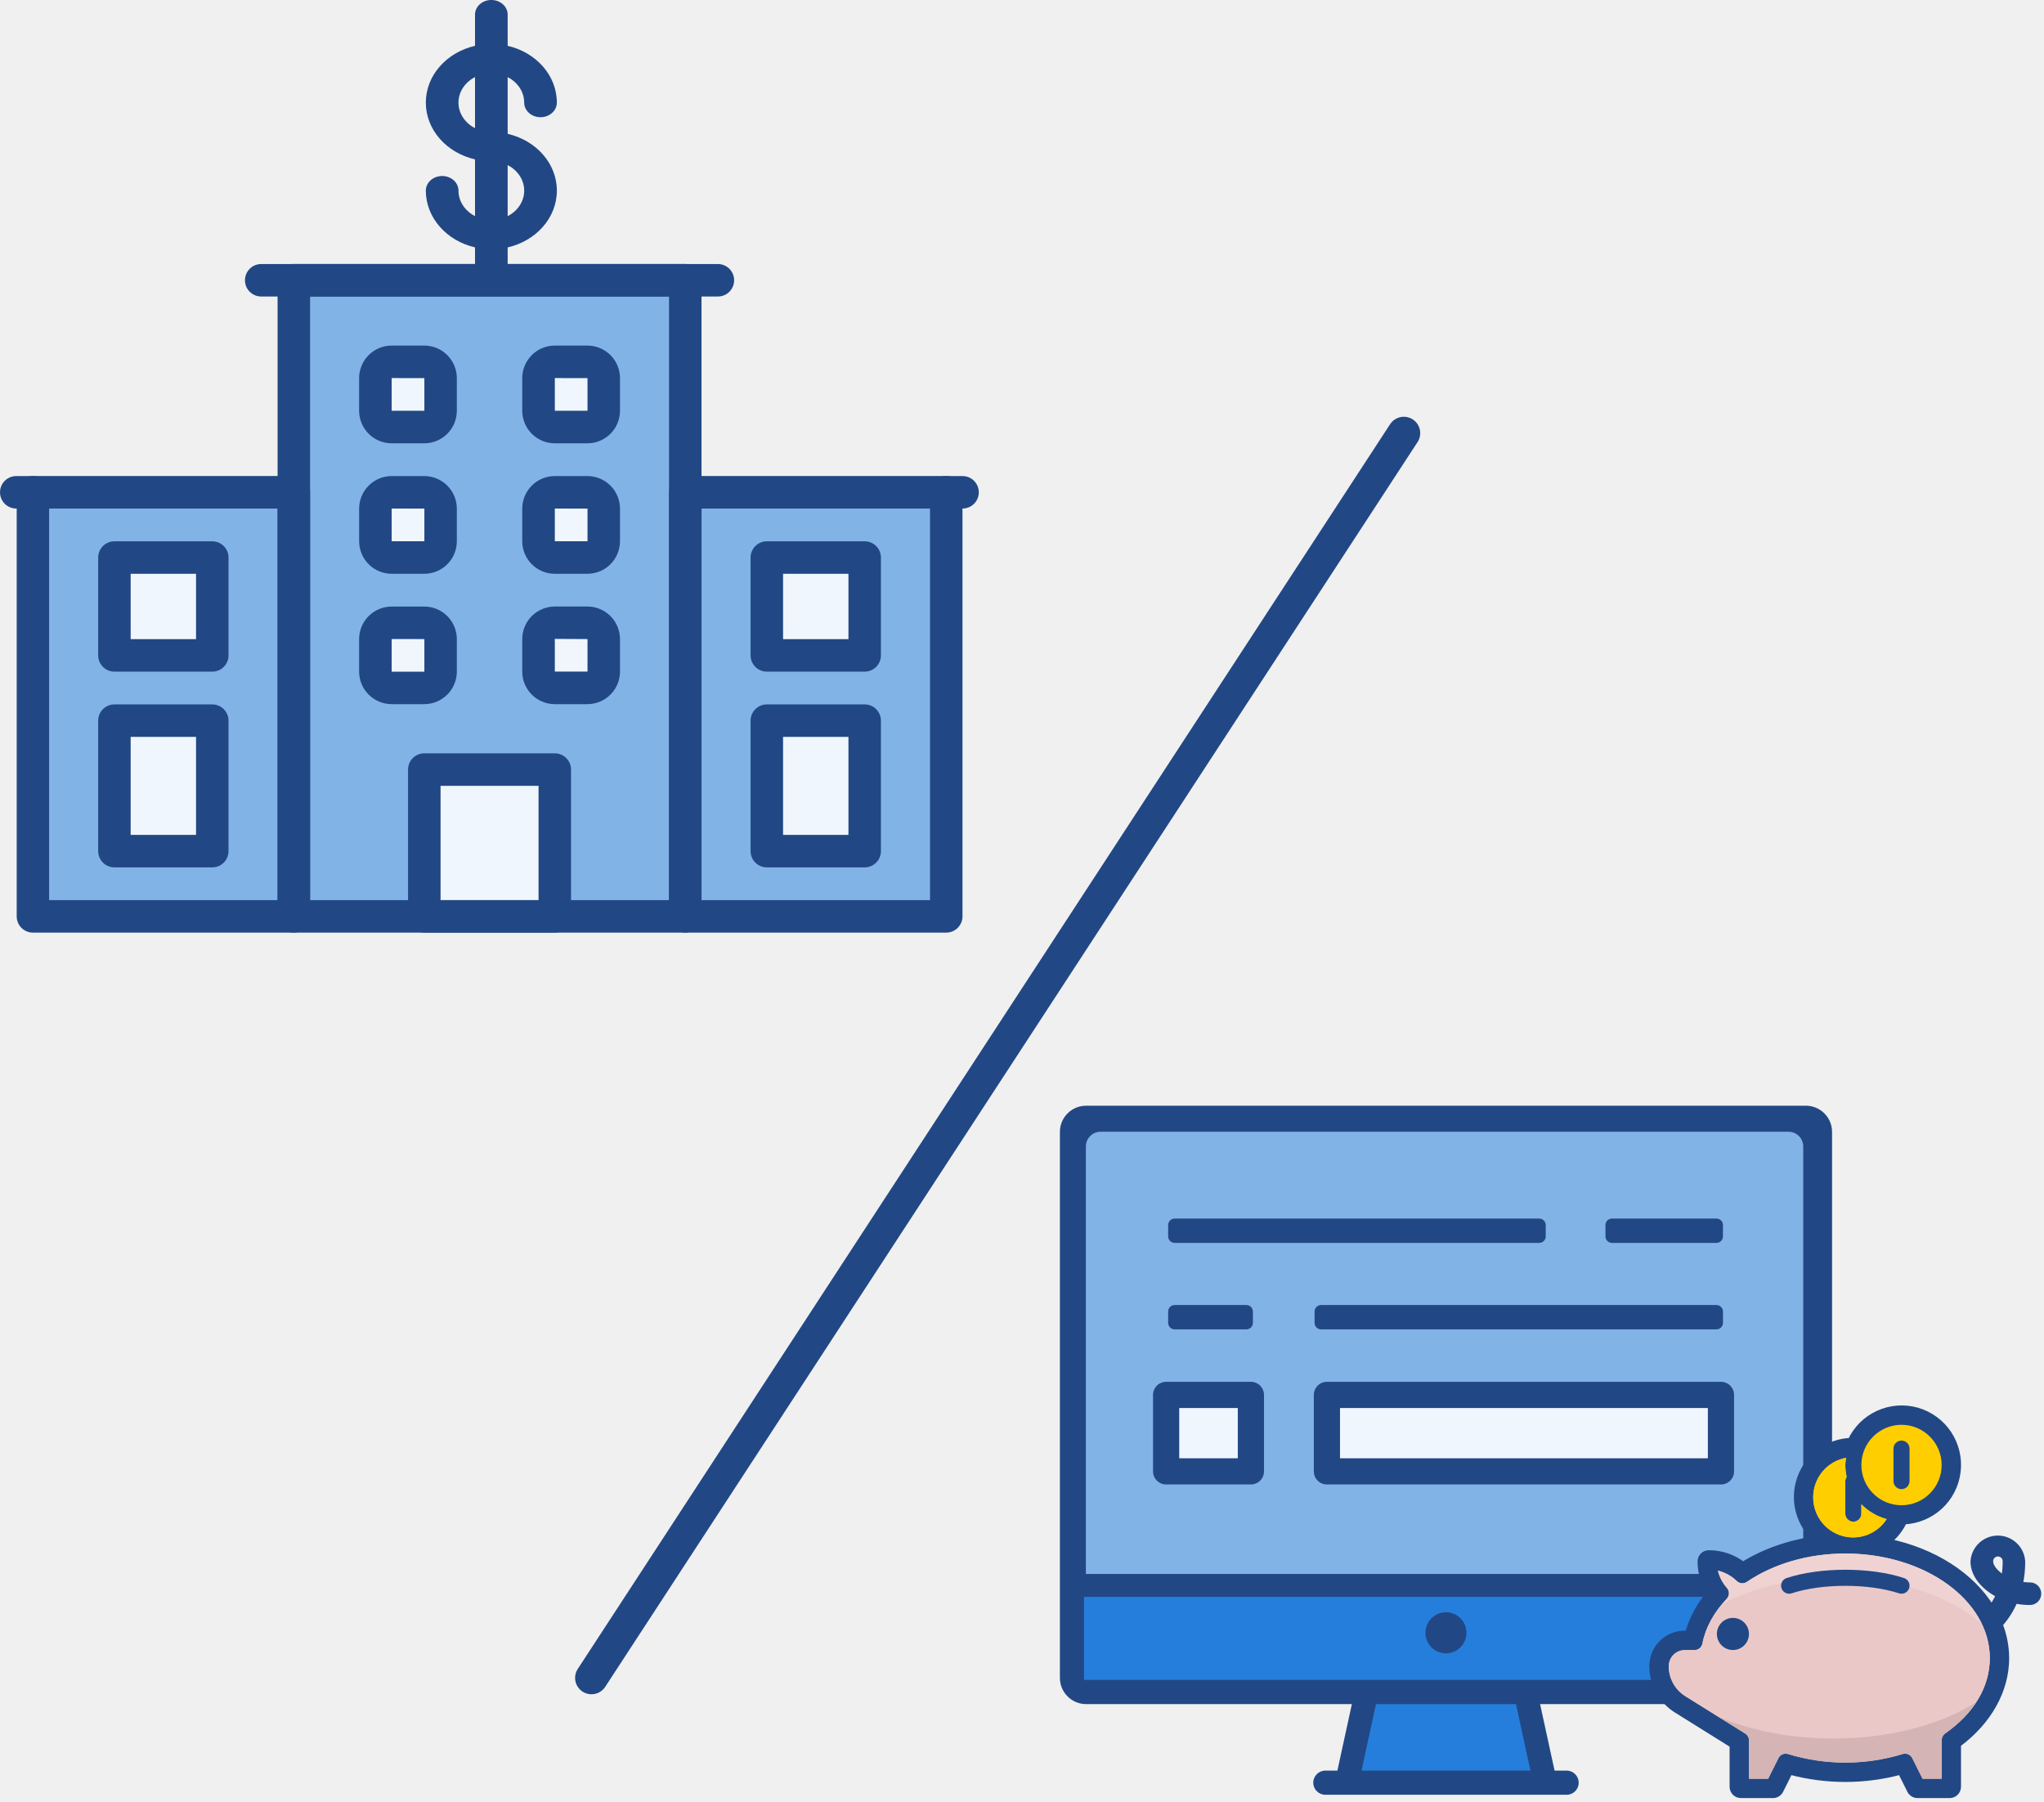
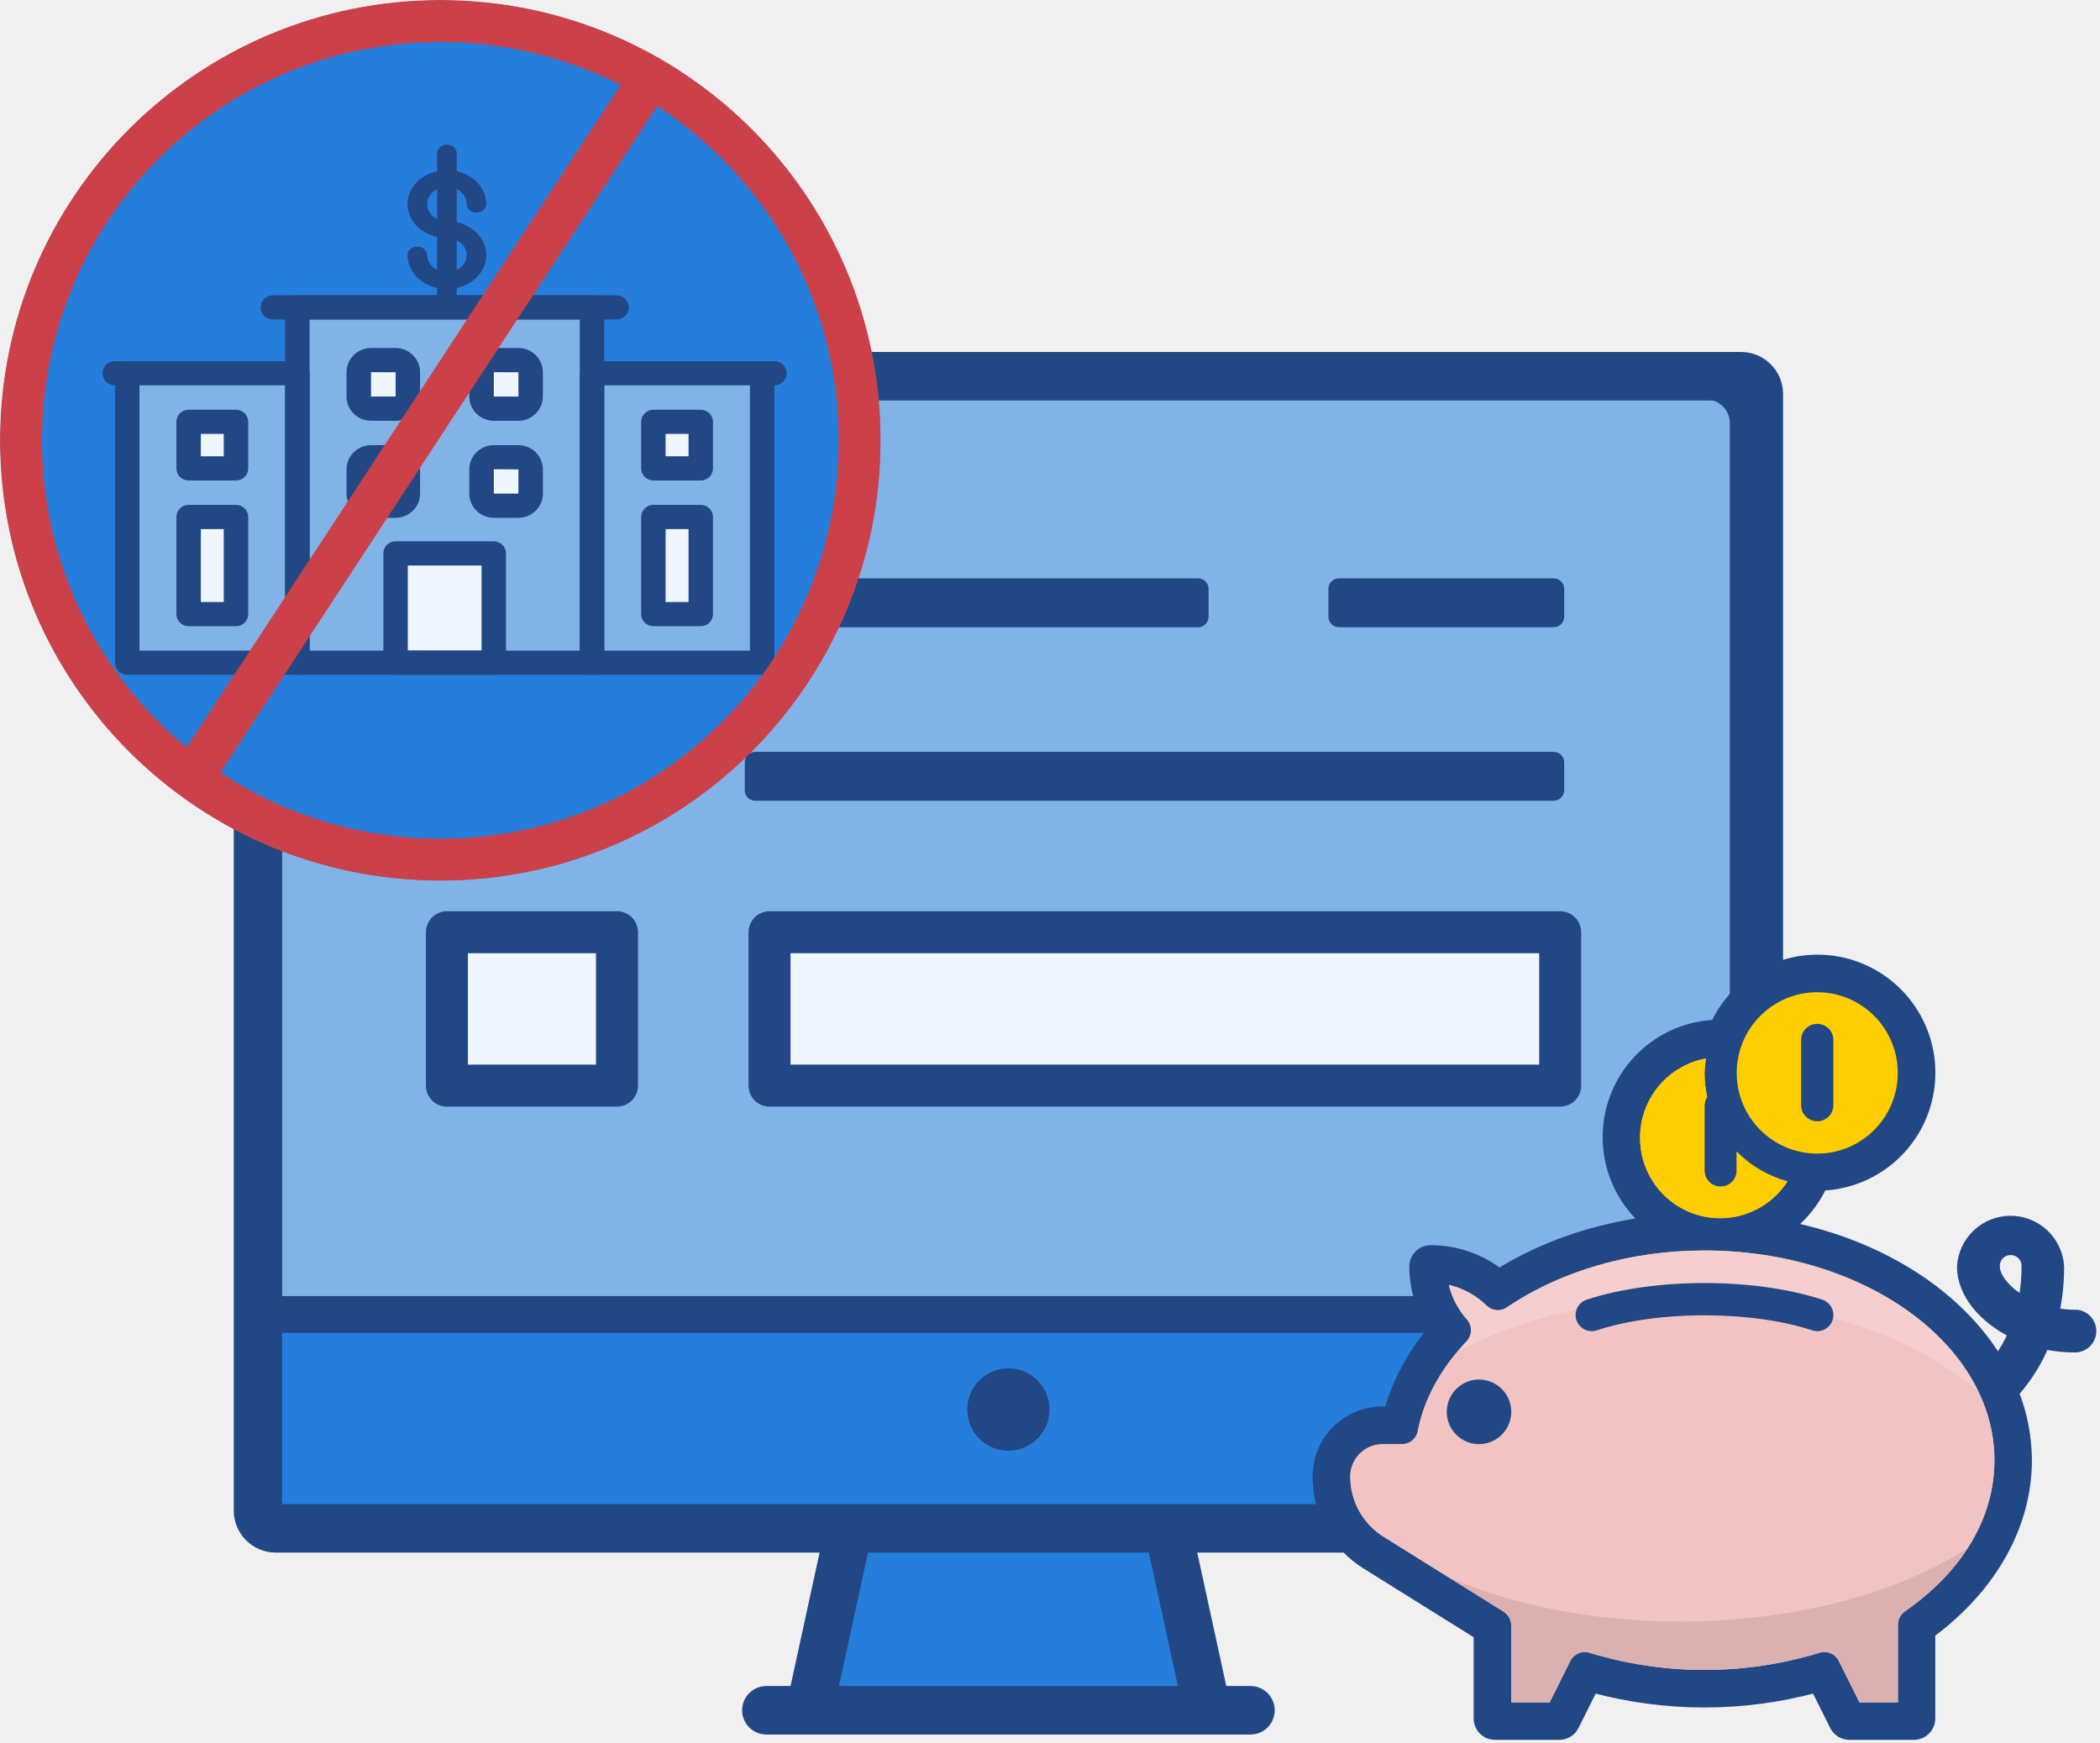
- <svg xmlns="http://www.w3.org/2000/svg" fill="none" height="275" viewBox="0 0 312 275" width="312">
-   <path d="m5.015 139.873h39.837v-64.727h-39.837z" fill="#82b3e7" />
-   <path d="m44.852 139.873h59.751v-97.091h-59.75zm59.751 0h39.833v-64.727h-39.833z" fill="#82b3e7" />
-   <path d="m64.767 65.186h-4.982c-.66 0-1.294-.262-1.761-.729-.467-.467-.729-1.1-.729-1.761v-4.978c0-.66.262-1.294.729-1.761.467-.467 1.1-.729 1.761-.729h4.978c.66 0 1.294.262 1.761.729.467.467.729 1.1.729 1.761v4.978c0 .66-.262 1.294-.729 1.761-.467.467-1.1.729-1.761.729zm24.9 0h-4.982c-.66 0-1.294-.262-1.761-.729-.467-.467-.729-1.1-.729-1.761v-4.978c0-.66.262-1.294.729-1.761.467-.467 1.1-.729 1.761-.729h4.982c.66 0 1.294.262 1.761.729.467.467.729 1.1.729 1.761v4.978c0 .66-.262 1.294-.729 1.761-.467.467-1.1.729-1.761.729zm-24.9 19.918h-4.982c-.66-.001-1.292-.264-1.759-.73s-.728-1.1-.728-1.76v-4.978c0-.66.262-1.294.729-1.761.467-.467 1.1-.729 1.761-.729h4.979c.66 0 1.294.262 1.761.729.467.467.729 1.1.729 1.761v4.978c0 .66-.262 1.294-.729 1.761-.467.467-1.1.729-1.761.729zm24.9 0h-4.982c-.66 0-1.294-.262-1.761-.729-.467-.467-.729-1.1-.729-1.761v-4.978c0-.66.262-1.294.729-1.761.467-.467 1.1-.729 1.761-.729h4.982c.66 0 1.294.262 1.761.729.467.467.729 1.1.729 1.761v4.978c0 .66-.262 1.294-.729 1.761-.467.467-1.1.729-1.761.729zm-24.9 19.919h-4.982c-.327 0-.651-.064-.953-.189-.302-.126-.577-.309-.808-.541-.231-.231-.415-.506-.54-.808s-.189-.626-.189-.954v-4.981c0-.66.262-1.294.729-1.761.467-.467 1.1-.729 1.761-.729h4.978c.66 0 1.294.262 1.761.729.467.467.729 1.1.729 1.761v4.976c0.0.328-.064.651-.189.954-.125.302-.308.576-.54.808-.231.231-.506.415-.808.54-.302.125-.626.189-.953.189zm24.9 0h-4.982c-.327 0-.651-.064-.953-.189-.302-.126-.577-.309-.808-.541-.231-.231-.415-.506-.54-.808s-.189-.626-.189-.954v-4.981c0-.66.262-1.294.729-1.761.467-.467 1.1-.729 1.761-.729h4.982c.66 0 1.294.262 1.761.729.467.467.729 1.1.729 1.761v4.976c0.0.328-.064.651-.189.954-.125.302-.308.576-.54.808-.231.231-.506.415-.808.54-.302.125-.626.189-.953.189zm-24.896 34.85h19.914v-22.405h-19.914zm-47.306-9.955h14.937v-19.918h-14.937zm0-29.877h14.937v-14.938h-14.937zm99.584 29.877h14.941v-19.918h-14.94zm0-29.877h14.941v-14.938h-14.94z" fill="#f0f6fd" />
-   <g fill="#214885">
-     <path d="m104.603 142.356h-59.75c-.326.001-.648-.063-.949-.188-.301-.124-.574-.307-.805-.537s-.413-.504-.538-.805c-.125-.3-.189-.623-.189-.948v-97.105c0-1.369 1.11-2.479 2.48-2.479h59.75c1.37 0 2.48 1.11 2.48 2.48v97.103c0 1.37-1.11 2.48-2.48 2.48zm-57.272-4.961h54.79v-92.135h-54.79z" />
-     <path d="m144.436 142.356h-39.833c-.658 0-1.288-.261-1.753-.726s-.726-1.095-.726-1.753v-64.736c0-1.37 1.11-2.48 2.48-2.48h39.832c1.37 0 2.48 1.11 2.48 2.48v64.736c0 1.37-1.11 2.48-2.48 2.48zm-37.354-4.957h34.875v-59.776h-34.875zm-62.23 4.957h-39.833c-.656-.002-1.285-.265-1.748-.73-.463-.465-.723-1.095-.722-1.752v-64.737c0-1.37 1.109-2.48 2.478-2.48h39.825c1.37 0 2.48 1.11 2.48 2.48v64.737c0.0.326-.063.649-.188.95s-.307.575-.537.806c-.23.23-.504.413-.805.538-.301.124-.624.189-.95.188zm-37.354-4.957h34.875v-59.776h-34.875v59.775z" />
-     <path d="m5.019 77.624h-2.49c-.33.007-.657-.053-.964-.174-.306-.121-.586-.303-.821-.534s-.423-.506-.55-.81c-.128-.304-.193-.63-.193-.96s.066-.656.193-.96c.128-.304.315-.58.55-.81s.515-.412.821-.534c.307-.122.634-.181.964-.174h2.49c.657 0 1.288.261 1.753.726.465.465.726 1.095.726 1.753s-.261 1.288-.726 1.753c-.465.465-1.095.725-1.753.725zm141.908 0h-2.49c-.33.007-.658-.053-.964-.174-.307-.121-.586-.303-.821-.534-.236-.231-.423-.506-.55-.81-.128-.304-.194-.63-.194-.96s.066-.656.194-.96c.127-.304.314-.58.55-.81.235-.231.514-.412.821-.534.306-.122.634-.181.964-.174h2.49c.657 0 1.288.261 1.753.726s.726 1.095.726 1.753-.261 1.288-.726 1.753-1.096.725-1.753.725zm-37.346-32.364h-69.71c-.657 0-1.288-.261-1.753-.726s-.726-1.095-.726-1.753.261-1.288.726-1.753 1.095-.726 1.753-.726h69.71c.657 0 1.288.261 1.753.726s.726 1.095.726 1.753-.261 1.288-.726 1.753-1.096.726-1.753.726zm-44.814 22.409h-4.982c-1.318-.001-2.581-.525-3.513-1.457-.932-.932-1.456-2.195-1.457-3.513v-4.981c.001-1.318.525-2.581 1.457-3.513.932-.932 2.195-1.456 3.513-1.457h4.978c1.318.001 2.581.525 3.513 1.457.932.932 1.456 2.195 1.457 3.513v4.978c-0 1.318-.523 2.581-1.454 3.514-.931.932-2.194 1.457-3.512 1.459zm-4.982-9.959v4.99h4.99v-4.982zm29.882 9.959h-4.982c-1.318-.001-2.581-.525-3.513-1.457-.932-.932-1.456-2.195-1.457-3.513v-4.981c.001-1.318.525-2.581 1.457-3.513.932-.932 2.195-1.456 3.513-1.457h4.982c1.318.001 2.581.525 3.513 1.457.932.932 1.456 2.195 1.457 3.513v4.978c-0 1.318-.524 2.583-1.456 3.515s-2.196 1.457-3.514 1.458zm-4.978-9.959v4.99h4.99v-4.982zm-19.922 29.874h-4.982c-1.317-.002-2.58-.526-3.511-1.458-.931-.932-1.454-2.195-1.455-3.512v-4.978c.001-1.317.524-2.58 1.455-3.512.931-.932 2.193-1.456 3.511-1.458h4.978c1.318.001 2.581.525 3.513 1.457.932.932 1.456 2.195 1.457 3.513v4.978c-.001 1.317-.524 2.58-1.455 3.512-.931.932-2.193 1.456-3.511 1.458zm-4.982-9.96v4.99h4.99v-4.978zm29.882 9.96h-4.982c-1.318-.001-2.581-.525-3.513-1.457-.932-.932-1.456-2.195-1.457-3.513v-4.978c.001-1.318.525-2.581 1.457-3.513.932-.932 2.195-1.456 3.513-1.457h4.982c1.318.001 2.581.525 3.513 1.457.932.932 1.456 2.195 1.457 3.513v4.978c-.001 1.318-.525 2.581-1.457 3.513-.932.932-2.195 1.456-3.513 1.457zm-4.978-9.96v4.99h4.99v-4.978zm-19.922 29.858h-4.982c-1.318-.002-2.581-.526-3.513-1.457-.932-.932-1.456-2.196-1.457-3.513v-4.962c.002-1.317.526-2.58 1.458-3.511s2.195-1.455 3.512-1.456h4.978c1.318.001 2.581.525 3.513 1.457.932.932 1.456 2.195 1.457 3.513v4.978c-.006 1.313-.532 2.571-1.462 3.498-.93.928-2.19 1.45-3.503 1.453zm-4.982-9.941v4.99h4.99v-4.981zm29.882 9.941h-4.982c-1.318-.002-2.581-.526-3.513-1.457-.932-.932-1.456-2.196-1.457-3.513v-4.962c.001-1.318.525-2.581 1.457-3.513.932-.932 2.195-1.456 3.513-1.457h4.982c1.318.001 2.581.525 3.513 1.457.932.932 1.456 2.195 1.457 3.513v4.978c-.005 1.315-.531 2.574-1.462 3.502-.931.929-2.192 1.45-3.507 1.452zm-4.978-9.96v4.99h4.99v-4.963zm-.004 44.834h-19.918c-.326 0-.648-.064-.949-.189-.301-.124-.574-.307-.805-.537s-.413-.504-.538-.805c-.125-.3-.189-.623-.189-.948v-22.409c0-1.369 1.11-2.479 2.48-2.479h19.918c1.37 0 2.479 1.11 2.479 2.48v22.405c0.0.325-.063.648-.188.949-.124.301-.307.575-.537.805-.23.231-.504.414-.805.539-.301.124-.624.189-.949.189zm-17.44-4.957h14.961v-17.448h-14.957v17.448z" />
-     <path d="m32.402 132.397h-14.937c-.326 0-.648-.064-.949-.188-.301-.125-.574-.307-.804-.538-.23-.23-.413-.503-.537-.804-.124-.301-.189-.623-.189-.949v-19.918c0-1.37 1.11-2.48 2.48-2.48h14.936c1.37 0 2.48 1.11 2.48 2.48v19.918c0 1.37-1.11 2.48-2.48 2.48zm-12.458-4.958h9.98v-14.96h-9.98zm12.458-24.919h-14.937c-.326 0-.648-.064-.949-.188-.301-.125-.574-.308-.804-.538s-.413-.504-.537-.805c-.125-.3-.189-.623-.189-.949v-14.934c0-1.37 1.11-2.48 2.48-2.48h14.936c1.37 0 2.48 1.11 2.48 2.48v14.937c0 1.369-1.11 2.478-2.48 2.478zm-12.458-4.957h9.98v-9.98h-9.98zm112.042 34.834h-14.937c-.657 0-1.288-.261-1.752-.726-.465-.465-.726-1.095-.726-1.753v-19.918c0-1.37 1.11-2.48 2.478-2.48h14.937c1.37 0 2.48 1.11 2.48 2.48v19.918c0 1.37-1.11 2.48-2.48 2.48zm-12.458-4.958h9.98v-14.96h-9.98zm12.458-24.919h-14.937c-.326 0-.648-.064-.949-.189-.3-.124-.574-.307-.804-.537-.23-.231-.412-.504-.537-.805-.124-.301-.188-.623-.188-.949v-14.934c0-1.37 1.11-2.48 2.478-2.48h14.937c1.37 0 2.48 1.11 2.48 2.48v14.937c0 1.369-1.11 2.478-2.48 2.478zm-12.458-4.957h9.98v-9.98h-9.98z" />
-     <path clip-rule="evenodd" d="m73.237 44.347c.467.418 1.101.653 1.761.653 1.377 0 2.493-.997 2.493-2.23v-5.004c4.318-.991 7.509-4.497 7.509-8.669 0-4.171-3.191-7.676-7.509-8.667v-8.662c.67.344 1.246.822 1.678 1.401.551.738.845 1.606.845 2.493 0 .591.263 1.158.73 1.577.467.418 1.101.653 1.762.653.661 0 1.295-.235 1.762-.653.467-.418.73-.985.73-1.577 0-4.171-3.19-7.676-7.507-8.667v-4.767c0-.591-.262-1.158-.73-1.577-.467-.418-1.101-.653-1.762-.653s-1.295.235-1.762.653c-.467.418-.73.985-.73 1.577v4.767c-4.317.991-7.508 4.495-7.508 8.667 0 4.171 3.191 7.675 7.508 8.666v8.663c-.671-.344-1.247-.823-1.679-1.402-.551-.738-.845-1.606-.845-2.494 0-.591-.262-1.158-.73-1.577-.467-.418-1.101-.653-1.762-.653s-1.295.235-1.762.653c-.467.418-.73.985-.73 1.577.006 4.17 3.195 7.671 7.508 8.665v5.01c0 .591.262 1.158.73 1.576zm-.73-24.788v-7.791c-.384.197-.74.439-1.056.722-.702.628-1.179 1.427-1.373 2.298-.194.871-.094 1.773.285 2.593.38.82 1.022 1.521 1.847 2.014.097.058.195.112.296.164zm4.984 5.644v7.79c.384-.197.739-.439 1.055-.721.702-.628 1.179-1.427 1.373-2.298.194-.871.094-1.773-.285-2.593-.38-.82-1.023-1.521-1.847-2.014-.097-.058-.195-.112-.295-.164z" fill-rule="evenodd" />
+ <svg xmlns="http://www.w3.org/2000/svg" width="200" height="166" viewBox="0 0 200 166" fill="none">
+   <path d="M114.939 162.883H77.129L80.818 145.557H111.251L114.939 162.883ZM24.564 35.831H167.504V145.557H24.564V35.831Z" fill="#267EDC" />
+   <path d="M25.037 40.304C25.037 38.095 26.828 36.304 29.037 36.304H162.499C164.708 36.304 166.499 38.095 166.499 40.304V125.187H25.037V40.304Z" fill="#82B3E7" stroke="#214885" stroke-width="3.5" />
+   <path d="M96.035 138.166C98.199 138.166 99.954 136.408 99.954 134.239C99.954 132.07 98.199 130.312 96.035 130.312C93.87 130.312 92.115 132.07 92.115 134.239C92.115 136.408 93.87 138.166 96.035 138.166Z" fill="#214885" />
+   <path fill-rule="evenodd" clip-rule="evenodd" d="M165.815 33.521C168.024 33.521 169.815 35.312 169.815 37.521V143.868C169.815 146.077 168.024 147.868 165.815 147.868L114.023 147.867L116.789 160.573H119.09C120.366 160.573 121.4 161.607 121.4 162.883V162.883C121.4 164.159 120.366 165.193 119.09 165.193H72.989C71.713 165.193 70.679 164.159 70.679 162.883V162.883C70.679 161.607 71.713 160.573 72.989 160.573H75.29L78.056 147.867H26.264C24.055 147.867 22.264 146.076 22.264 143.867V37.521C22.264 35.312 24.055 33.521 26.264 33.521H165.815ZM82.668 147.867L79.902 160.573H112.179L109.412 147.867H82.668ZM44.626 38.14H26.875V143.247H165.204V38.14H147.221H44.626Z" fill="#214885" />
+   <path d="M42.949 56.082C42.949 55.53 43.396 55.082 43.949 55.082H114.103C114.655 55.082 115.103 55.53 115.103 56.082V58.737C115.103 59.29 114.655 59.737 114.103 59.737H43.949C43.396 59.737 42.949 59.29 42.949 58.737V56.082ZM126.514 56.082C126.514 55.53 126.962 55.082 127.514 55.082H147.971C148.523 55.082 148.971 55.53 148.971 56.082V58.737C148.971 59.29 148.523 59.737 147.971 59.737H127.514C126.962 59.737 126.514 59.29 126.514 58.737V56.082ZM70.928 72.606C70.928 72.054 71.376 71.606 71.928 71.606H147.973C148.525 71.606 148.973 72.054 148.973 72.606V75.261C148.973 75.814 148.525 76.261 147.973 76.261H71.928C71.376 76.261 70.928 75.814 70.928 75.261V72.606ZM42.949 72.606C42.949 72.054 43.396 71.606 43.949 71.606H58.146C58.698 71.606 59.146 72.054 59.146 72.606V75.261C59.146 75.814 58.698 76.261 58.146 76.261H43.949C43.396 76.261 42.949 75.814 42.949 75.261V72.606Z" fill="#214885" />
+   <path fill-rule="evenodd" clip-rule="evenodd" d="M73.289 88.785H148.588V103.393H73.289V88.785ZM42.564 88.785H58.761V103.393H42.564V88.785Z" fill="#F0F6FD" stroke="#214885" stroke-width="4" stroke-linejoin="round" />
+   <path d="M197.617 125.238C196.946 125.238 196.277 125.17 195.619 125.038C195.933 123.589 196.089 122.108 196.083 120.626C196.013 119.453 195.497 118.351 194.642 117.545C193.787 116.739 192.656 116.289 191.481 116.288C190.306 116.289 189.175 116.738 188.319 117.544C187.464 118.351 186.948 119.453 186.878 120.626C186.878 123.152 188.896 125.535 191.778 126.961C191.375 127.896 190.866 128.781 190.262 129.601C186.515 123.391 179.235 118.659 170.348 116.844C171.704 115.799 172.791 114.445 173.518 112.896C176.068 112.794 178.499 111.787 180.373 110.055C182.247 108.322 183.443 105.978 183.745 103.444C184.051 100.909 183.444 98.348 182.032 96.22C180.621 94.092 178.498 92.536 176.043 91.832C173.589 91.131 170.967 91.329 168.646 92.391C166.326 93.452 164.46 95.306 163.385 97.62C161.244 97.704 159.178 98.431 157.456 99.706C155.734 100.981 154.436 102.745 153.731 104.769C153.024 106.793 152.942 108.984 153.495 111.056C154.049 113.128 155.213 114.986 156.836 116.388C151.69 117.093 146.852 118.777 142.783 121.315C140.915 119.868 138.619 119.084 136.256 119.086C135.408 119.086 134.722 119.775 134.722 120.622C134.728 122.751 135.37 124.83 136.566 126.591C134.581 128.864 133.125 131.549 132.301 134.453H131.653C130.846 134.452 130.046 134.611 129.3 134.92C128.554 135.229 127.877 135.682 127.306 136.253C126.153 137.409 125.505 138.975 125.506 140.608C125.501 142.28 125.923 143.925 126.733 145.388C127.543 146.85 128.714 148.08 130.134 148.962L140.847 155.65V163.662C140.847 164.51 141.533 165.199 142.379 165.199H148.514C149.095 165.199 149.626 164.87 149.886 164.349L151.702 160.711C158.656 162.587 165.984 162.587 172.938 160.711L174.754 164.349C175.015 164.87 175.546 165.198 176.126 165.199H182.279C183.126 165.199 183.812 164.51 183.812 163.662V155.524C189.673 151.193 193.017 145.248 193.017 139.066C193.005 136.864 192.583 134.683 191.772 132.635C193.001 131.266 193.989 129.697 194.693 127.996C195.654 128.206 196.634 128.309 197.617 128.304C198.464 128.304 199.15 127.615 199.15 126.766C199.15 125.918 198.464 125.229 197.617 125.229V125.238V125.238ZM192.717 123.965C191.01 122.993 189.959 121.654 189.959 120.626C189.95 120.419 189.984 120.213 190.057 120.019C190.131 119.826 190.242 119.649 190.386 119.5C190.529 119.351 190.701 119.232 190.891 119.151C191.082 119.07 191.287 119.028 191.494 119.028C191.701 119.028 191.905 119.07 192.096 119.151C192.286 119.232 192.458 119.351 192.601 119.5C192.745 119.649 192.857 119.826 192.93 120.019C193.003 120.213 193.037 120.419 193.028 120.626C193.028 121.749 192.921 122.871 192.705 123.972L192.718 123.965H192.717Z" fill="#214885" stroke="#214885" />
+   <path d="M173.071 109.867C177.307 109.867 180.74 106.427 180.74 102.183C180.74 97.94 177.307 94.499 173.071 94.499C168.836 94.499 165.402 97.94 165.402 102.183C165.402 106.427 168.836 109.867 173.071 109.867Z" fill="#FFCE00" />
+   <path d="M156.198 108.331C156.2 106.542 156.829 104.81 157.975 103.435C159.121 102.061 160.711 101.131 162.471 100.806C162.396 101.261 162.35 101.72 162.334 102.181C162.336 102.947 162.421 103.711 162.586 104.459C162.429 104.695 162.34 104.971 162.334 105.256V111.402C162.323 111.61 162.355 111.818 162.428 112.013C162.5 112.208 162.612 112.386 162.755 112.537C162.899 112.688 163.071 112.808 163.262 112.89C163.454 112.972 163.66 113.014 163.868 113.014C164.076 113.014 164.282 112.972 164.473 112.89C164.664 112.808 164.837 112.688 164.98 112.537C165.124 112.386 165.235 112.208 165.308 112.013C165.38 111.818 165.412 111.61 165.402 111.402V109.687C166.734 111.041 168.402 112.016 170.235 112.513C169.344 113.903 168.024 114.966 166.475 115.541C164.927 116.116 163.233 116.172 161.65 115.701C160.066 115.228 158.679 114.254 157.696 112.925C156.713 111.596 156.187 109.984 156.198 108.331V108.331Z" fill="#FFCA28" />
+   <path d="M156.198 108.331C156.2 106.542 156.829 104.81 157.975 103.435C159.121 102.061 160.711 101.131 162.471 100.806C162.396 101.261 162.35 101.72 162.334 102.181C162.336 102.947 162.421 103.711 162.586 104.459C162.429 104.695 162.34 104.971 162.334 105.256V111.402C162.323 111.61 162.355 111.818 162.428 112.013C162.5 112.208 162.612 112.386 162.755 112.537C162.899 112.688 163.071 112.808 163.262 112.89C163.454 112.972 163.66 113.014 163.868 113.014C164.076 113.014 164.282 112.972 164.473 112.89C164.664 112.808 164.837 112.688 164.98 112.537C165.124 112.386 165.235 112.208 165.308 112.013C165.38 111.818 165.412 111.61 165.402 111.402V109.687C166.734 111.041 168.402 112.016 170.235 112.513C169.344 113.903 168.024 114.966 166.475 115.541C164.927 116.116 163.233 116.172 161.65 115.701C160.066 115.228 158.679 114.254 157.696 112.925C156.713 111.596 156.187 109.984 156.198 108.331V108.331Z" fill="#FFCE00" />
+   <path d="M173.071 106.792C173.919 106.792 174.605 106.103 174.605 105.256V99.109C174.613 98.902 174.579 98.696 174.506 98.502C174.433 98.309 174.321 98.132 174.178 97.983C174.034 97.834 173.862 97.715 173.672 97.634C173.481 97.553 173.277 97.511 173.07 97.511C172.863 97.511 172.658 97.553 172.468 97.634C172.277 97.715 172.105 97.834 171.962 97.983C171.819 98.132 171.707 98.309 171.633 98.502C171.56 98.696 171.527 98.902 171.535 99.109V105.256C171.535 105.663 171.697 106.053 171.985 106.341C172.273 106.629 172.664 106.791 173.071 106.792Z" fill="#214885" />
+   <path d="M181.415 153.469C181.211 153.611 181.044 153.8 180.929 154.02C180.814 154.24 180.754 154.485 180.754 154.733V162.126H177.092L175.123 158.185C174.961 157.857 174.687 157.598 174.351 157.455C174.015 157.312 173.638 157.294 173.29 157.405C166.152 159.585 158.526 159.585 151.389 157.405C151.04 157.295 150.664 157.313 150.328 157.456C149.992 157.599 149.718 157.858 149.556 158.185L147.587 162.126H143.927V154.797C143.927 154.266 143.653 153.773 143.204 153.493L131.768 146.355C130.793 145.747 129.991 144.899 129.436 143.894C128.881 142.888 128.593 141.757 128.598 140.608C128.601 139.798 128.924 139.021 129.497 138.447C130.069 137.873 130.846 137.548 131.657 137.544H133.521C134.254 137.544 134.885 137.024 135.025 136.303C135.601 133.276 137.221 130.319 139.674 127.753C140.224 127.177 140.244 126.276 139.72 125.676C138.881 124.735 138.287 123.601 137.99 122.376C139.346 122.696 140.588 123.38 141.584 124.354C141.836 124.601 142.167 124.753 142.519 124.784C142.871 124.815 143.223 124.722 143.514 124.522C148.656 121.028 155.331 119.101 162.334 119.101C177.558 119.101 189.945 128.052 189.945 139.084C189.947 144.532 186.913 149.646 181.415 153.469V153.469Z" fill="#FDD1B0" />
+   <path d="M181.415 153.469C181.211 153.611 181.044 153.8 180.929 154.02C180.814 154.24 180.754 154.485 180.754 154.733V162.126H177.092L175.123 158.185C174.961 157.857 174.687 157.598 174.351 157.455C174.015 157.312 173.638 157.294 173.29 157.405C166.152 159.585 158.526 159.585 151.389 157.405C151.04 157.295 150.664 157.313 150.328 157.456C149.992 157.599 149.718 157.858 149.556 158.185L147.587 162.126H143.927V154.797C143.927 154.266 143.653 153.773 143.204 153.493L131.768 146.355C130.793 145.747 129.991 144.899 129.436 143.894C128.881 142.888 128.593 141.757 128.598 140.608C128.601 139.798 128.924 139.021 129.497 138.447C130.069 137.873 130.846 137.548 131.657 137.544H133.521C134.254 137.544 134.885 137.024 135.025 136.303C135.601 133.276 137.221 130.319 139.674 127.753C140.224 127.177 140.244 126.276 139.72 125.676C138.881 124.735 138.287 123.601 137.99 122.376C139.346 122.696 140.588 123.38 141.584 124.354C141.836 124.601 142.167 124.753 142.519 124.784C142.871 124.815 143.223 124.722 143.514 124.522C148.656 121.028 155.331 119.101 162.334 119.101C177.558 119.101 189.945 128.052 189.945 139.084C189.947 144.532 186.913 149.646 181.415 153.469V153.469Z" fill="#F2C3C3" />
+   <path d="M140.858 131.385C139.616 131.385 138.497 132.135 138.022 133.284C137.79 133.846 137.729 134.464 137.847 135.06C137.966 135.656 138.258 136.204 138.687 136.635C139.116 137.065 139.663 137.358 140.258 137.476C140.854 137.595 141.471 137.534 142.032 137.301C142.689 137.028 143.23 136.537 143.565 135.91C143.9 135.283 144.008 134.559 143.869 133.862C143.731 133.164 143.355 132.537 142.806 132.085C142.257 131.633 141.569 131.386 140.858 131.385V131.385Z" fill="#214885" />
+   <path opacity="0.2" d="M139.674 127.727C139.386 128.036 139.135 128.368 138.864 128.688C144.766 125.578 152.409 123.687 160.8 123.687C172.215 123.687 182.287 127.181 188.394 132.514C184.647 124.718 174.388 119.075 162.334 119.075C155.34 119.075 148.656 120.999 143.514 124.496C142.914 124.909 142.106 124.839 141.584 124.328C140.589 123.354 139.346 122.67 137.991 122.35C138.288 123.575 138.881 124.709 139.719 125.651C139.972 125.94 140.107 126.314 140.099 126.698C140.091 127.082 139.939 127.449 139.674 127.727V127.727Z" fill="white" />
+   <path opacity="0.1" d="M160.033 154.439C151.739 154.439 144.123 152.872 138.034 150.262L143.206 153.489C143.657 153.769 143.93 154.264 143.93 154.795V162.123H147.582L149.55 158.182C149.886 157.506 150.664 157.174 151.382 157.402C158.52 159.583 166.147 159.583 173.285 157.402C173.633 157.292 174.01 157.309 174.346 157.452C174.682 157.596 174.956 157.854 175.118 158.182L177.092 162.126H180.746V154.733C180.746 154.23 180.992 153.757 181.406 153.469C183.753 151.878 185.767 149.845 187.336 147.484C180.723 151.736 170.955 154.438 160.033 154.438V154.439Z" fill="black" />
+   <path d="M173.549 123.777C167.128 121.665 157.538 121.665 151.117 123.777C150.729 123.904 150.408 124.18 150.224 124.544C150.04 124.907 150.008 125.329 150.135 125.717C150.262 126.104 150.538 126.425 150.901 126.61C151.265 126.794 151.687 126.826 152.075 126.699C157.887 124.787 166.772 124.787 172.593 126.699C172.804 126.769 173.028 126.792 173.249 126.767C173.47 126.741 173.683 126.668 173.873 126.552C174.063 126.436 174.226 126.28 174.349 126.095C174.473 125.91 174.555 125.701 174.59 125.481C174.648 125.12 174.575 124.75 174.384 124.437C174.194 124.125 173.898 123.891 173.55 123.777H173.549Z" fill="#214885" />
+   <mask id="mask0" mask-type="alpha" maskUnits="userSpaceOnUse" x="0" y="0" width="84" height="84">
+     <circle cx="41.938" cy="41.938" r="41.938" fill="#C4C4C4" />
+   </mask>
+   <g mask="url(#mask0)">
+     <circle cx="41.938" cy="41.938" r="41.938" fill="#267EDC" />
+     <path d="M12.117 63.112H28.322V35.547H12.117V63.112Z" fill="#82B3E7" />
+     <path d="M28.322 63.112H56.383V29.275H28.323L28.322 63.112ZM56.383 63.112H72.586V35.547H56.383V63.112Z" fill="#82B3E7" />
+     <path d="M37.675 38.921H35.335C35.025 38.92 34.728 38.798 34.509 38.582C34.29 38.365 34.167 38.071 34.167 37.764V35.452C34.167 35.145 34.29 34.851 34.51 34.634C34.729 34.417 35.026 34.295 35.336 34.295H37.675C37.985 34.295 38.282 34.417 38.502 34.634C38.721 34.851 38.844 35.145 38.844 35.452V37.764C38.844 38.071 38.721 38.365 38.502 38.582C38.282 38.799 37.985 38.921 37.675 38.921ZM49.368 38.921H47.029C46.719 38.921 46.421 38.799 46.202 38.582C45.983 38.365 45.859 38.071 45.859 37.764V35.452C45.859 35.145 45.983 34.851 46.202 34.634C46.421 34.417 46.719 34.295 47.029 34.295H49.368C49.678 34.295 49.976 34.417 50.195 34.634C50.415 34.851 50.538 35.145 50.538 35.452V37.764C50.538 38.071 50.415 38.365 50.195 38.582C49.976 38.799 49.678 38.921 49.368 38.921ZM37.675 48.175H35.335C35.181 48.175 35.029 48.145 34.887 48.087C34.745 48.028 34.616 47.943 34.508 47.836C34.399 47.728 34.313 47.6 34.254 47.46C34.196 47.32 34.166 47.169 34.166 47.017V44.703C34.166 44.396 34.289 44.102 34.508 43.885C34.727 43.668 35.025 43.546 35.335 43.546H37.673C37.983 43.546 38.28 43.668 38.5 43.885C38.719 44.102 38.842 44.396 38.842 44.703V47.015C38.842 47.167 38.812 47.318 38.753 47.458C38.695 47.598 38.608 47.726 38.5 47.834C38.391 47.941 38.262 48.026 38.12 48.084C37.978 48.142 37.826 48.172 37.673 48.172L37.675 48.175ZM49.368 48.175H47.029C46.875 48.175 46.723 48.145 46.581 48.087C46.439 48.028 46.31 47.943 46.202 47.836C46.093 47.728 46.007 47.6 45.948 47.46C45.889 47.32 45.859 47.169 45.859 47.017V44.703C45.859 44.396 45.983 44.102 46.202 43.885C46.421 43.668 46.719 43.546 47.029 43.546H49.368C49.678 43.546 49.976 43.668 50.195 43.885C50.415 44.102 50.538 44.396 50.538 44.703V47.015C50.538 47.167 50.508 47.318 50.449 47.458C50.39 47.598 50.304 47.726 50.195 47.834C50.087 47.941 49.958 48.026 49.816 48.084C49.674 48.142 49.522 48.172 49.368 48.172V48.175ZM37.677 63.112H47.029V52.704H37.677V63.112ZM17.964 58.488H22.475V49.235H17.964V58.488ZM17.964 44.608H22.475V40.173H17.964V44.608ZM62.228 58.488H66.741V49.235H62.228L62.228 58.488ZM62.228 44.608H66.741V40.173H62.228L62.228 44.608Z" fill="#F0F6FD" />
+     <path d="M56.383 64.266H28.323C28.17 64.266 28.018 64.236 27.877 64.178C27.736 64.121 27.607 64.036 27.499 63.929C27.391 63.822 27.305 63.695 27.247 63.555C27.188 63.415 27.158 63.266 27.158 63.114V29.271C27.158 28.636 27.679 28.12 28.323 28.12H56.383C57.026 28.12 57.547 28.636 57.547 29.272V63.115C57.547 63.751 57.026 64.266 56.383 64.266ZM29.486 61.961H55.217V30.426H29.486V61.961Z" fill="#214885" />
+     <path d="M72.585 64.266H56.383C56.074 64.266 55.778 64.145 55.559 63.929C55.341 63.713 55.218 63.42 55.218 63.114V35.545C55.218 34.908 55.74 34.393 56.383 34.393H72.585C73.229 34.393 73.75 34.908 73.75 35.545V63.114C73.75 63.751 73.229 64.266 72.585 64.266ZM57.547 61.963H71.421V36.698H57.547V61.963ZM28.322 64.266H12.119C11.811 64.265 11.515 64.143 11.298 63.927C11.081 63.711 10.959 63.418 10.959 63.113V35.543C10.959 34.907 11.48 34.391 12.123 34.391H28.322C28.965 34.391 29.487 34.907 29.487 35.543V63.113C29.487 63.264 29.457 63.414 29.398 63.554C29.34 63.694 29.254 63.821 29.146 63.928C29.038 64.035 28.909 64.12 28.768 64.178C28.627 64.236 28.475 64.266 28.322 64.266ZM13.283 61.963H27.158V36.698H13.283V61.963Z" fill="#214885" />
+     <path d="M12.119 36.698H10.95C10.795 36.701 10.641 36.673 10.497 36.617C10.353 36.561 10.222 36.476 10.111 36.369C10.001 36.262 9.913 36.134 9.853 35.993C9.793 35.851 9.762 35.7 9.762 35.547C9.762 35.393 9.793 35.242 9.853 35.1C9.913 34.959 10.001 34.831 10.111 34.724C10.222 34.617 10.353 34.533 10.497 34.476C10.641 34.42 10.795 34.392 10.95 34.395H12.119C12.428 34.395 12.724 34.517 12.942 34.733C13.161 34.948 13.283 35.241 13.283 35.547C13.283 35.852 13.161 36.145 12.942 36.361C12.724 36.577 12.428 36.698 12.119 36.698ZM73.756 36.698H72.586C72.431 36.701 72.278 36.673 72.133 36.617C71.99 36.561 71.859 36.476 71.748 36.369C71.637 36.262 71.549 36.134 71.49 35.993C71.43 35.851 71.399 35.7 71.399 35.547C71.399 35.393 71.43 35.242 71.49 35.1C71.549 34.959 71.637 34.831 71.748 34.724C71.859 34.617 71.99 34.533 72.133 34.476C72.278 34.42 72.431 34.392 72.586 34.395H73.756C74.064 34.395 74.36 34.517 74.579 34.733C74.797 34.948 74.92 35.241 74.92 35.547C74.92 35.852 74.797 36.145 74.579 36.361C74.36 36.577 74.064 36.698 73.756 36.698ZM58.721 30.426H25.983C25.674 30.426 25.378 30.305 25.16 30.089C24.941 29.873 24.819 29.58 24.819 29.275C24.819 28.969 24.941 28.676 25.16 28.46C25.378 28.244 25.674 28.123 25.983 28.123H58.721C59.029 28.123 59.325 28.244 59.544 28.46C59.762 28.676 59.885 28.969 59.885 29.275C59.885 29.58 59.762 29.873 59.544 30.089C59.325 30.305 59.029 30.426 58.721 30.426ZM37.675 40.073H35.335C34.717 40.072 34.124 39.828 33.686 39.396C33.249 38.963 33.003 38.376 33.003 37.764V35.452C33.003 34.84 33.249 34.253 33.686 33.82C34.124 33.387 34.717 33.144 35.335 33.143H37.673C38.292 33.143 38.885 33.387 39.323 33.82C39.76 34.252 40.006 34.84 40.007 35.452V37.764C40.006 38.376 39.761 38.963 39.323 39.396C38.886 39.828 38.293 40.072 37.675 40.073ZM35.335 35.446V37.764H37.678V35.452L35.335 35.446ZM49.368 40.073H47.029C46.41 40.072 45.816 39.829 45.379 39.396C44.941 38.963 44.695 38.376 44.695 37.764V35.452C44.695 34.84 44.941 34.252 45.379 33.82C45.816 33.387 46.41 33.143 47.029 33.143H49.368C49.987 33.143 50.581 33.387 51.018 33.82C51.456 34.252 51.702 34.84 51.703 35.452V37.764C51.702 38.376 51.456 38.963 51.018 39.396C50.581 39.829 49.987 40.072 49.368 40.073ZM47.031 35.446V37.764H49.374V35.452L47.031 35.446ZM37.675 49.317H35.335C34.716 49.316 34.123 49.073 33.685 48.64C33.248 48.207 33.002 47.62 33.001 47.008V44.703C33.002 44.091 33.248 43.505 33.686 43.072C34.123 42.639 34.716 42.396 35.335 42.396H37.673C38.292 42.396 38.885 42.64 39.323 43.072C39.76 43.505 40.006 44.092 40.007 44.705V47.017C40.004 47.627 39.757 48.211 39.32 48.642C38.883 49.073 38.292 49.316 37.675 49.317ZM35.335 44.699V47.017H37.678V44.703L35.335 44.699ZM49.368 49.317H47.029C46.41 49.316 45.816 49.073 45.379 48.64C44.941 48.207 44.695 47.62 44.695 47.008V44.703C44.695 44.091 44.941 43.504 45.379 43.071C45.816 42.638 46.41 42.395 47.029 42.394H49.368C49.987 42.395 50.581 42.638 51.018 43.071C51.456 43.504 51.702 44.091 51.703 44.703V47.015C51.7 47.626 51.453 48.211 51.016 48.642C50.578 49.074 49.986 49.316 49.368 49.317ZM47.031 44.69V47.008H49.374V44.703L47.031 44.69ZM47.029 64.266H37.675C37.522 64.266 37.37 64.236 37.229 64.178C37.088 64.121 36.959 64.036 36.851 63.929C36.743 63.822 36.657 63.695 36.599 63.555C36.54 63.415 36.51 63.266 36.51 63.114V52.704C36.51 52.068 37.031 51.553 37.675 51.553H47.029C47.672 51.553 48.193 52.068 48.193 52.705V63.113C48.193 63.264 48.163 63.414 48.105 63.554C48.046 63.694 47.961 63.821 47.852 63.928C47.744 64.035 47.616 64.12 47.475 64.178C47.333 64.236 47.182 64.266 47.029 64.266ZM38.839 61.963H45.864V53.858H38.84V61.963H38.839Z" fill="#214885" />
+     <path d="M22.475 59.639H17.964C17.811 59.639 17.66 59.61 17.518 59.552C17.377 59.494 17.249 59.409 17.141 59.302C17.033 59.195 16.947 59.068 16.888 58.929C16.83 58.789 16.8 58.639 16.8 58.488V49.235C16.8 48.599 17.321 48.083 17.965 48.083H22.475C23.119 48.083 23.64 48.599 23.64 49.235V58.488C23.64 59.124 23.119 59.639 22.475 59.639ZM19.128 57.336H21.311V50.387H19.128V57.336ZM22.475 45.76H17.964C17.811 45.76 17.66 45.73 17.518 45.672C17.377 45.614 17.249 45.53 17.141 45.423C17.032 45.316 16.947 45.189 16.888 45.049C16.83 44.909 16.8 44.759 16.8 44.608V40.174C16.8 39.537 17.321 39.022 17.965 39.022H22.475C23.119 39.022 23.64 39.537 23.64 40.174V44.609C23.64 45.245 23.119 45.76 22.475 45.76ZM19.128 43.457H21.311V41.324H19.128V43.457ZM66.739 59.639H62.228C61.919 59.639 61.623 59.518 61.405 59.302C61.187 59.086 61.064 58.793 61.064 58.488V49.235C61.064 48.599 61.585 48.083 62.228 48.083H66.739C67.382 48.083 67.903 48.599 67.903 49.235V58.488C67.903 59.124 67.382 59.639 66.739 59.639ZM63.392 57.336H65.575V50.387H63.392V57.336ZM66.739 45.76H62.228C62.075 45.76 61.923 45.73 61.782 45.672C61.641 45.614 61.513 45.529 61.405 45.422C61.297 45.316 61.211 45.188 61.152 45.049C61.094 44.909 61.064 44.759 61.064 44.608V40.174C61.064 39.537 61.585 39.022 62.228 39.022H66.739C67.382 39.022 67.903 39.537 67.903 40.174V44.609C67.903 45.245 67.382 45.76 66.739 45.76ZM63.392 43.457H65.575V41.324H63.392V43.457Z" fill="#214885" />
+     <path fill-rule="evenodd" clip-rule="evenodd" d="M41.902 29.809C42.077 29.96 42.315 30.045 42.563 30.045C43.081 30.045 43.499 29.684 43.499 29.239V27.428C45.121 27.07 46.319 25.803 46.319 24.294C46.319 22.785 45.121 21.518 43.499 21.16V18.027C43.751 18.151 43.967 18.324 44.129 18.534C44.336 18.8 44.447 19.114 44.447 19.435C44.447 19.649 44.545 19.854 44.721 20.005C44.897 20.157 45.135 20.242 45.383 20.242C45.631 20.242 45.869 20.157 46.044 20.005C46.22 19.854 46.319 19.649 46.319 19.435C46.319 17.927 45.121 16.659 43.499 16.301V14.577C43.499 14.363 43.401 14.158 43.226 14.007C43.05 13.855 42.812 13.771 42.564 13.771C42.316 13.771 42.078 13.855 41.902 14.007C41.727 14.158 41.628 14.363 41.628 14.577V16.301C40.007 16.659 38.808 17.927 38.808 19.435C38.808 20.944 40.007 22.211 41.628 22.569V25.702C41.376 25.578 41.16 25.405 40.997 25.195C40.79 24.928 40.68 24.614 40.68 24.293C40.68 24.079 40.581 23.874 40.406 23.723C40.23 23.572 39.992 23.487 39.744 23.487C39.496 23.487 39.258 23.572 39.082 23.723C38.907 23.874 38.808 24.079 38.808 24.293C38.81 25.801 40.008 27.067 41.628 27.427V29.239C41.628 29.452 41.727 29.657 41.902 29.809ZM41.628 20.844V18.026C41.484 18.098 41.35 18.185 41.231 18.288C40.968 18.515 40.788 18.804 40.716 19.119C40.643 19.433 40.68 19.76 40.823 20.056C40.965 20.353 41.207 20.606 41.517 20.785C41.553 20.806 41.59 20.826 41.628 20.844ZM43.499 22.885V25.702C43.644 25.631 43.777 25.544 43.895 25.441C44.159 25.215 44.338 24.925 44.411 24.61C44.484 24.296 44.447 23.969 44.304 23.673C44.161 23.376 43.92 23.122 43.61 22.944C43.574 22.923 43.537 22.904 43.499 22.885Z" fill="#214885" />
+     <path d="M65.326 2.251L19.356 72.416" stroke="#CC4149" stroke-width="4" stroke-linecap="round" />
+     <circle cx="41.938" cy="41.938" r="39.938" stroke="#CC4149" stroke-width="4" />
  </g>
-   <path d="m214.285 66.114-124 190" stroke="#214885" stroke-linecap="round" stroke-width="5" />
-   <path d="m235.814 272.111h-30.203l2.947-13.84h24.31zm-72.192-101.49h114.181v87.65h-114.181z" fill="#267edc" />
-   <path d="m164 175c0-2.209 1.791-4 4-4h105c2.209 0 4 1.791 4 4v67h-113z" fill="#82b3e7" stroke="#214885" stroke-width="3.5" />
-   <path d="m220.713 252.368c1.729 0 3.131-1.405 3.131-3.138 0-1.732-1.402-3.136-3.131-3.136s-3.131 1.404-3.131 3.136c0 1.733 1.402 3.138 3.131 3.138z" fill="#214885" />
-   <path clip-rule="evenodd" d="m275.649 168.776c2.209 0 4 1.791 4 4v83.341c0 2.21-1.791 4-4 4l-40.567-.001 2.21 10.15h1.838c1.019 0 1.845.827 1.845 1.845 0 1.019-.826 1.845-1.845 1.845h-36.826c-1.019 0-1.845-.826-1.845-1.845 0-1.018.826-1.845 1.845-1.845h1.838l2.21-10.15h-40.567c-2.209 0-4-1.79-4-4v-83.34c0-2.209 1.791-4 4-4zm-65.613 91.34-2.21 10.15h25.783l-2.21-10.15zm-30.388-87.65h-14.18v83.96h110.498v-83.96h-14.365z" fill="#214885" fill-rule="evenodd" />
-   <path d="m178.308 187c0-.552.447-1 1-1h55.636c.553 0 1 .448 1 1v1.718c0 .553-.447 1-1 1h-55.636c-.553 0-1-.447-1-1zm66.752 0c0-.552.448-1 1-1h15.938c.553 0 1 .448 1 1v1.718c0 .553-.447 1-1 1h-15.938c-.552 0-1-.447-1-1zm-44.402 13.199c0-.552.447-1 1-1h60.342c.552 0 1 .448 1 1v1.719c0 .552-.448 1-1 1h-60.342c-.553 0-1-.448-1-1zm-22.35 0c0-.552.447-1 1-1h10.938c.553 0 1 .448 1 1v1.719c0 .552-.447 1-1 1h-10.938c-.553 0-1-.448-1-1z" fill="#214885" />
-   <path d="m202.543 212.922h60.149v11.669h-60.149zm-24.543 0h12.939v11.669h-12.939z" style="fill-rule:evenodd;clip-rule:evenodd;fill:#f0f6fd;stroke:#214885;stroke-width:4;stroke-linejoin:round" />
-   <path d="m309.857 242.04c-.536 0-1.07-.054-1.596-.16.251-1.157.376-2.34.371-3.524-.057-.937-.468-1.817-1.151-2.461-.684-.644-1.587-1.003-2.525-1.004-.939.001-1.843.36-2.526 1.004s-1.095 1.524-1.151 2.461c0 2.018 1.612 3.921 3.914 5.06-.322.747-.728 1.455-1.211 2.109-2.993-4.96-8.808-8.74-15.907-10.19 1.083-.834 1.951-1.916 2.532-3.154 2.037-.081 3.978-.885 5.476-2.269 1.497-1.384 2.452-3.256 2.693-5.281.244-2.025-.241-4.071-1.368-5.77-1.127-1.7-2.824-2.943-4.784-3.506-1.96-.559-4.055-.401-5.909.447s-3.344 2.329-4.202 4.177c-1.711.067-3.361.648-4.737 1.667-1.375 1.018-2.412 2.427-2.975 4.043-.565 1.618-.631 3.368-.188 5.023.442 1.655 1.371 3.139 2.668 4.259-4.11.563-7.975 1.908-11.225 3.935-1.493-1.155-3.327-1.781-5.214-1.78-.677 0-1.225.55-1.225 1.227.004 1.701.517 3.362 1.473 4.768-1.586 1.816-2.75 3.961-3.407 6.28h-.518c-.645 0-1.284.127-1.88.373-.595.247-1.137.609-1.592 1.065-.922.924-1.439 2.175-1.438 3.479-.005 1.336.333 2.65.98 3.818s1.582 2.151 2.717 2.855l8.557 5.342v6.4c0 .678.548 1.228 1.224 1.228h4.901c.464 0 .888-.263 1.096-.679l1.45-2.906c5.555 1.499 11.408 1.499 16.964 0l1.45 2.906c.209.416.633.678 1.096.679h4.915c.677 0 1.225-.55 1.225-1.228v-6.5c4.682-3.46 7.353-8.209 7.353-13.147-.01-1.759-.347-3.501-.995-5.137.982-1.094 1.771-2.347 2.334-3.706.767.168 1.55.25 2.335.246.677 0 1.225-.55 1.225-1.228s-.548-1.228-1.225-1.228zm-3.914-1.017c-1.363-.776-2.203-1.846-2.203-2.667-.007-.165.02-.329.078-.484.059-.155.148-.296.263-.415.114-.119.252-.214.404-.279s.315-.098.481-.098c.165 0 .329.033.481.098s.289.16.404.279c.114.119.203.26.262.415s.085.319.079.484c0 .897-.086 1.793-.258 2.673l.01-.006z" fill="#214885" stroke="#214885" />
-   <path d="m290.25 229.762c3.383 0 6.126-2.748 6.126-6.138 0-3.389-2.743-6.138-6.126-6.138-3.384 0-6.126 2.749-6.126 6.138 0 3.39 2.742 6.138 6.126 6.138z" fill="#ffce00" />
-   <path d="m276.772 228.535c.001-1.429.504-2.813 1.419-3.911s2.186-1.841 3.592-2.1c-.061.364-.098.73-.11 1.098.002.613.07 1.223.202 1.82-.126.188-.197.409-.202.636v4.91c-.009.167.017.332.075.488s.147.299.261.419c.115.12.253.216.406.282.152.065.317.099.483.099s.331-.034.484-.099c.152-.066.29-.162.405-.282s.203-.263.261-.419.084-.321.076-.488v-1.37c1.064 1.082 2.396 1.861 3.861 2.257-.713 1.111-1.767 1.96-3.004 2.42-1.237.459-2.59.504-3.854.127-1.265-.378-2.374-1.156-3.159-2.217-.785-1.062-1.205-2.349-1.196-3.67z" fill="#ffca28" />
-   <path d="m276.772 228.535c.001-1.429.504-2.813 1.419-3.911s2.186-1.841 3.592-2.1c-.061.364-.098.73-.11 1.098.002.613.07 1.223.202 1.82-.126.188-.197.409-.202.636v4.91c-.009.167.017.332.075.488s.147.299.261.419c.115.12.253.216.406.282.152.065.317.099.483.099s.331-.034.484-.099c.152-.066.29-.162.405-.282s.203-.263.261-.419.084-.321.076-.488v-1.37c1.064 1.082 2.396 1.861 3.861 2.257-.713 1.111-1.767 1.96-3.004 2.42-1.237.459-2.59.504-3.854.127-1.265-.378-2.374-1.156-3.159-2.217-.785-1.062-1.205-2.349-1.196-3.67z" fill="#ffce00" />
-   <path d="m290.25 227.305c.677 0 1.225-.55 1.225-1.227v-4.91c.006-.165-.02-.329-.079-.484s-.148-.296-.262-.415c-.115-.119-.252-.214-.404-.279s-.316-.098-.481-.098c-.166 0-.329.033-.481.098s-.29.16-.404.279c-.115.119-.204.26-.263.415-.058.155-.085.319-.078.484v4.91c0 .326.129.638.359.868s.542.359.868.359z" fill="#214885" />
-   <path d="m296.915 264.591c-.163.114-.296.265-.388.441s-.14.371-.14.569v5.905h-2.925l-1.573-3.148c-.129-.261-.348-.468-.617-.582-.268-.115-.569-.129-.847-.041-5.702 1.742-11.794 1.742-17.495 0-.279-.087-.579-.073-.847.042-.269.114-.488.32-.617.581l-1.573 3.148h-2.923v-5.854c0-.424-.219-.818-.578-1.042l-9.135-5.702c-.779-.485-1.42-1.162-1.863-1.965-.443-.804-.674-1.707-.669-2.625.002-.647.26-1.268.717-1.726.458-.459 1.078-.718 1.726-.722h1.489c.586 0 1.09-.415 1.202-.991.46-2.418 1.754-4.78 3.713-6.83.44-.46.456-1.18.037-1.659-.67-.752-1.145-1.657-1.382-2.636 1.083.256 2.075.802 2.871 1.58.201.198.465.319.747.344.281.024.562-.05.795-.21 4.107-2.791 9.439-4.33 15.033-4.33 12.161 0 22.056 7.15 22.056 15.962.002 4.352-2.422 8.437-6.814 11.491z" fill="#fdd1b0" />
-   <path d="m296.915 264.591c-.163.114-.296.265-.388.441s-.14.371-.14.569v5.905h-2.925l-1.573-3.148c-.129-.261-.348-.468-.617-.582-.268-.115-.569-.129-.847-.041-5.702 1.742-11.794 1.742-17.495 0-.279-.087-.579-.073-.847.042-.269.114-.488.32-.617.581l-1.573 3.148h-2.923v-5.854c0-.424-.219-.818-.578-1.042l-9.135-5.702c-.779-.485-1.42-1.162-1.863-1.965-.443-.804-.674-1.707-.669-2.625.002-.647.26-1.268.717-1.726.458-.459 1.078-.718 1.726-.722h1.489c.586 0 1.09-.415 1.202-.991.46-2.418 1.754-4.78 3.713-6.83.44-.46.456-1.18.037-1.659-.67-.752-1.145-1.657-1.382-2.636 1.083.256 2.075.802 2.871 1.58.201.198.465.319.747.344.281.024.562-.05.795-.21 4.107-2.791 9.439-4.33 15.033-4.33 12.161 0 22.056 7.15 22.056 15.962.002 4.352-2.422 8.437-6.814 11.491z" fill="#ebc8c8" />
-   <path d="m264.518 246.951c-.992 0-1.886.598-2.265 1.516-.186.449-.235.943-.14 1.419.094.477.328.915.671 1.259.342.343.779.577 1.255.672.476.094.969.046 1.417-.141.524-.217.957-.61 1.224-1.111.268-.501.354-1.079.243-1.636-.11-.557-.41-1.058-.849-1.419s-.988-.558-1.556-.559z" fill="#214885" />
-   <path d="m263.572 244.028c-.23.247-.43.512-.647.768 4.715-2.484 10.82-3.995 17.523-3.995 9.118 0 17.164 2.791 22.042 7.051-2.993-6.227-11.188-10.735-20.817-10.735-5.587 0-10.926 1.537-15.033 4.33-.48.33-1.125.274-1.542-.134-.795-.777-1.788-1.324-2.87-1.58.237.979.711 1.885 1.38 2.637.202.231.31.53.304.836-.007.307-.128.601-.34.822z" fill="#fff" opacity=".2" />
-   <path d="m279.835 265.366c-6.625 0-12.709-1.252-17.573-3.337l4.132 2.578c.36.224.578.619.578 1.043v5.854h2.917l1.572-3.148c.269-.54.89-.805 1.464-.623 5.702 1.743 11.794 1.743 17.496 0 .278-.088.579-.074.847.04.269.115.488.322.617.583l1.577 3.15h2.919v-5.905c0-.402.196-.78.527-1.01 1.874-1.27 3.483-2.894 4.737-4.781-5.283 3.397-13.085 5.555-21.81 5.555z" fill="#000" opacity=".1" />
-   <path d="m290.632 240.873c-5.129-1.687-12.79-1.687-17.919 0-.31.102-.566.322-.713.613-.148.29-.173.627-.072.937.102.31.322.566.613.713.29.147.627.173.937.071 4.643-1.527 11.74-1.527 16.39 0 .169.056.347.075.524.055.177-.021.347-.079.499-.172.151-.092.281-.217.38-.365.099-.147.164-.315.192-.491.046-.288-.012-.584-.164-.833-.152-.25-.388-.437-.666-.528z" fill="#214885" />
</svg>
